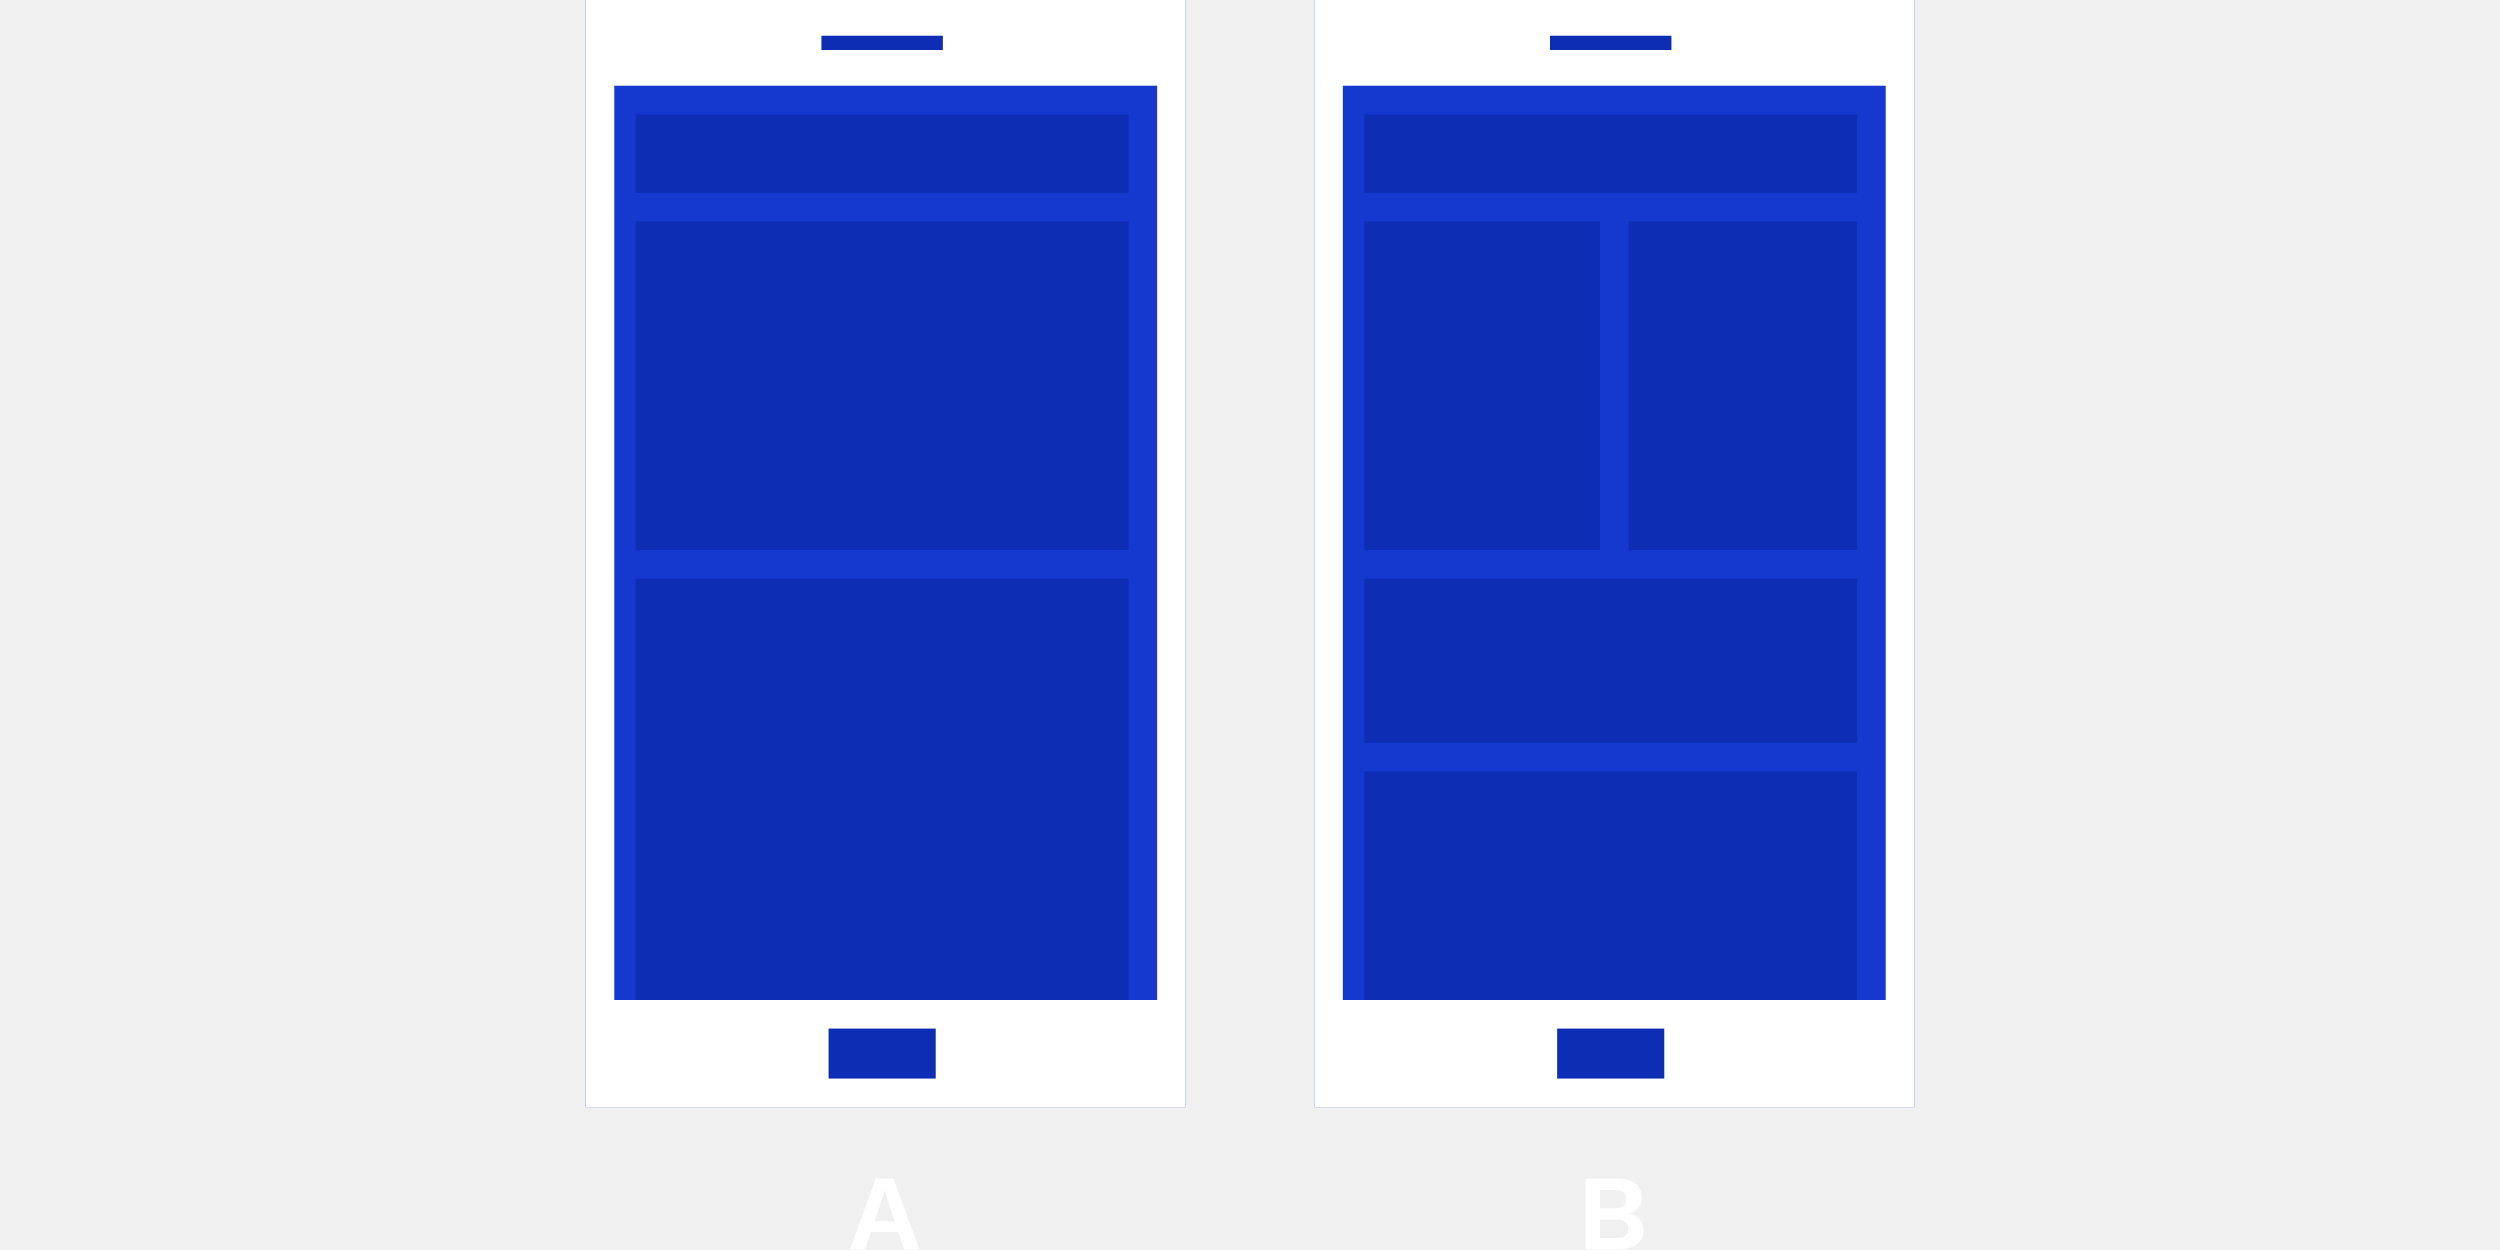
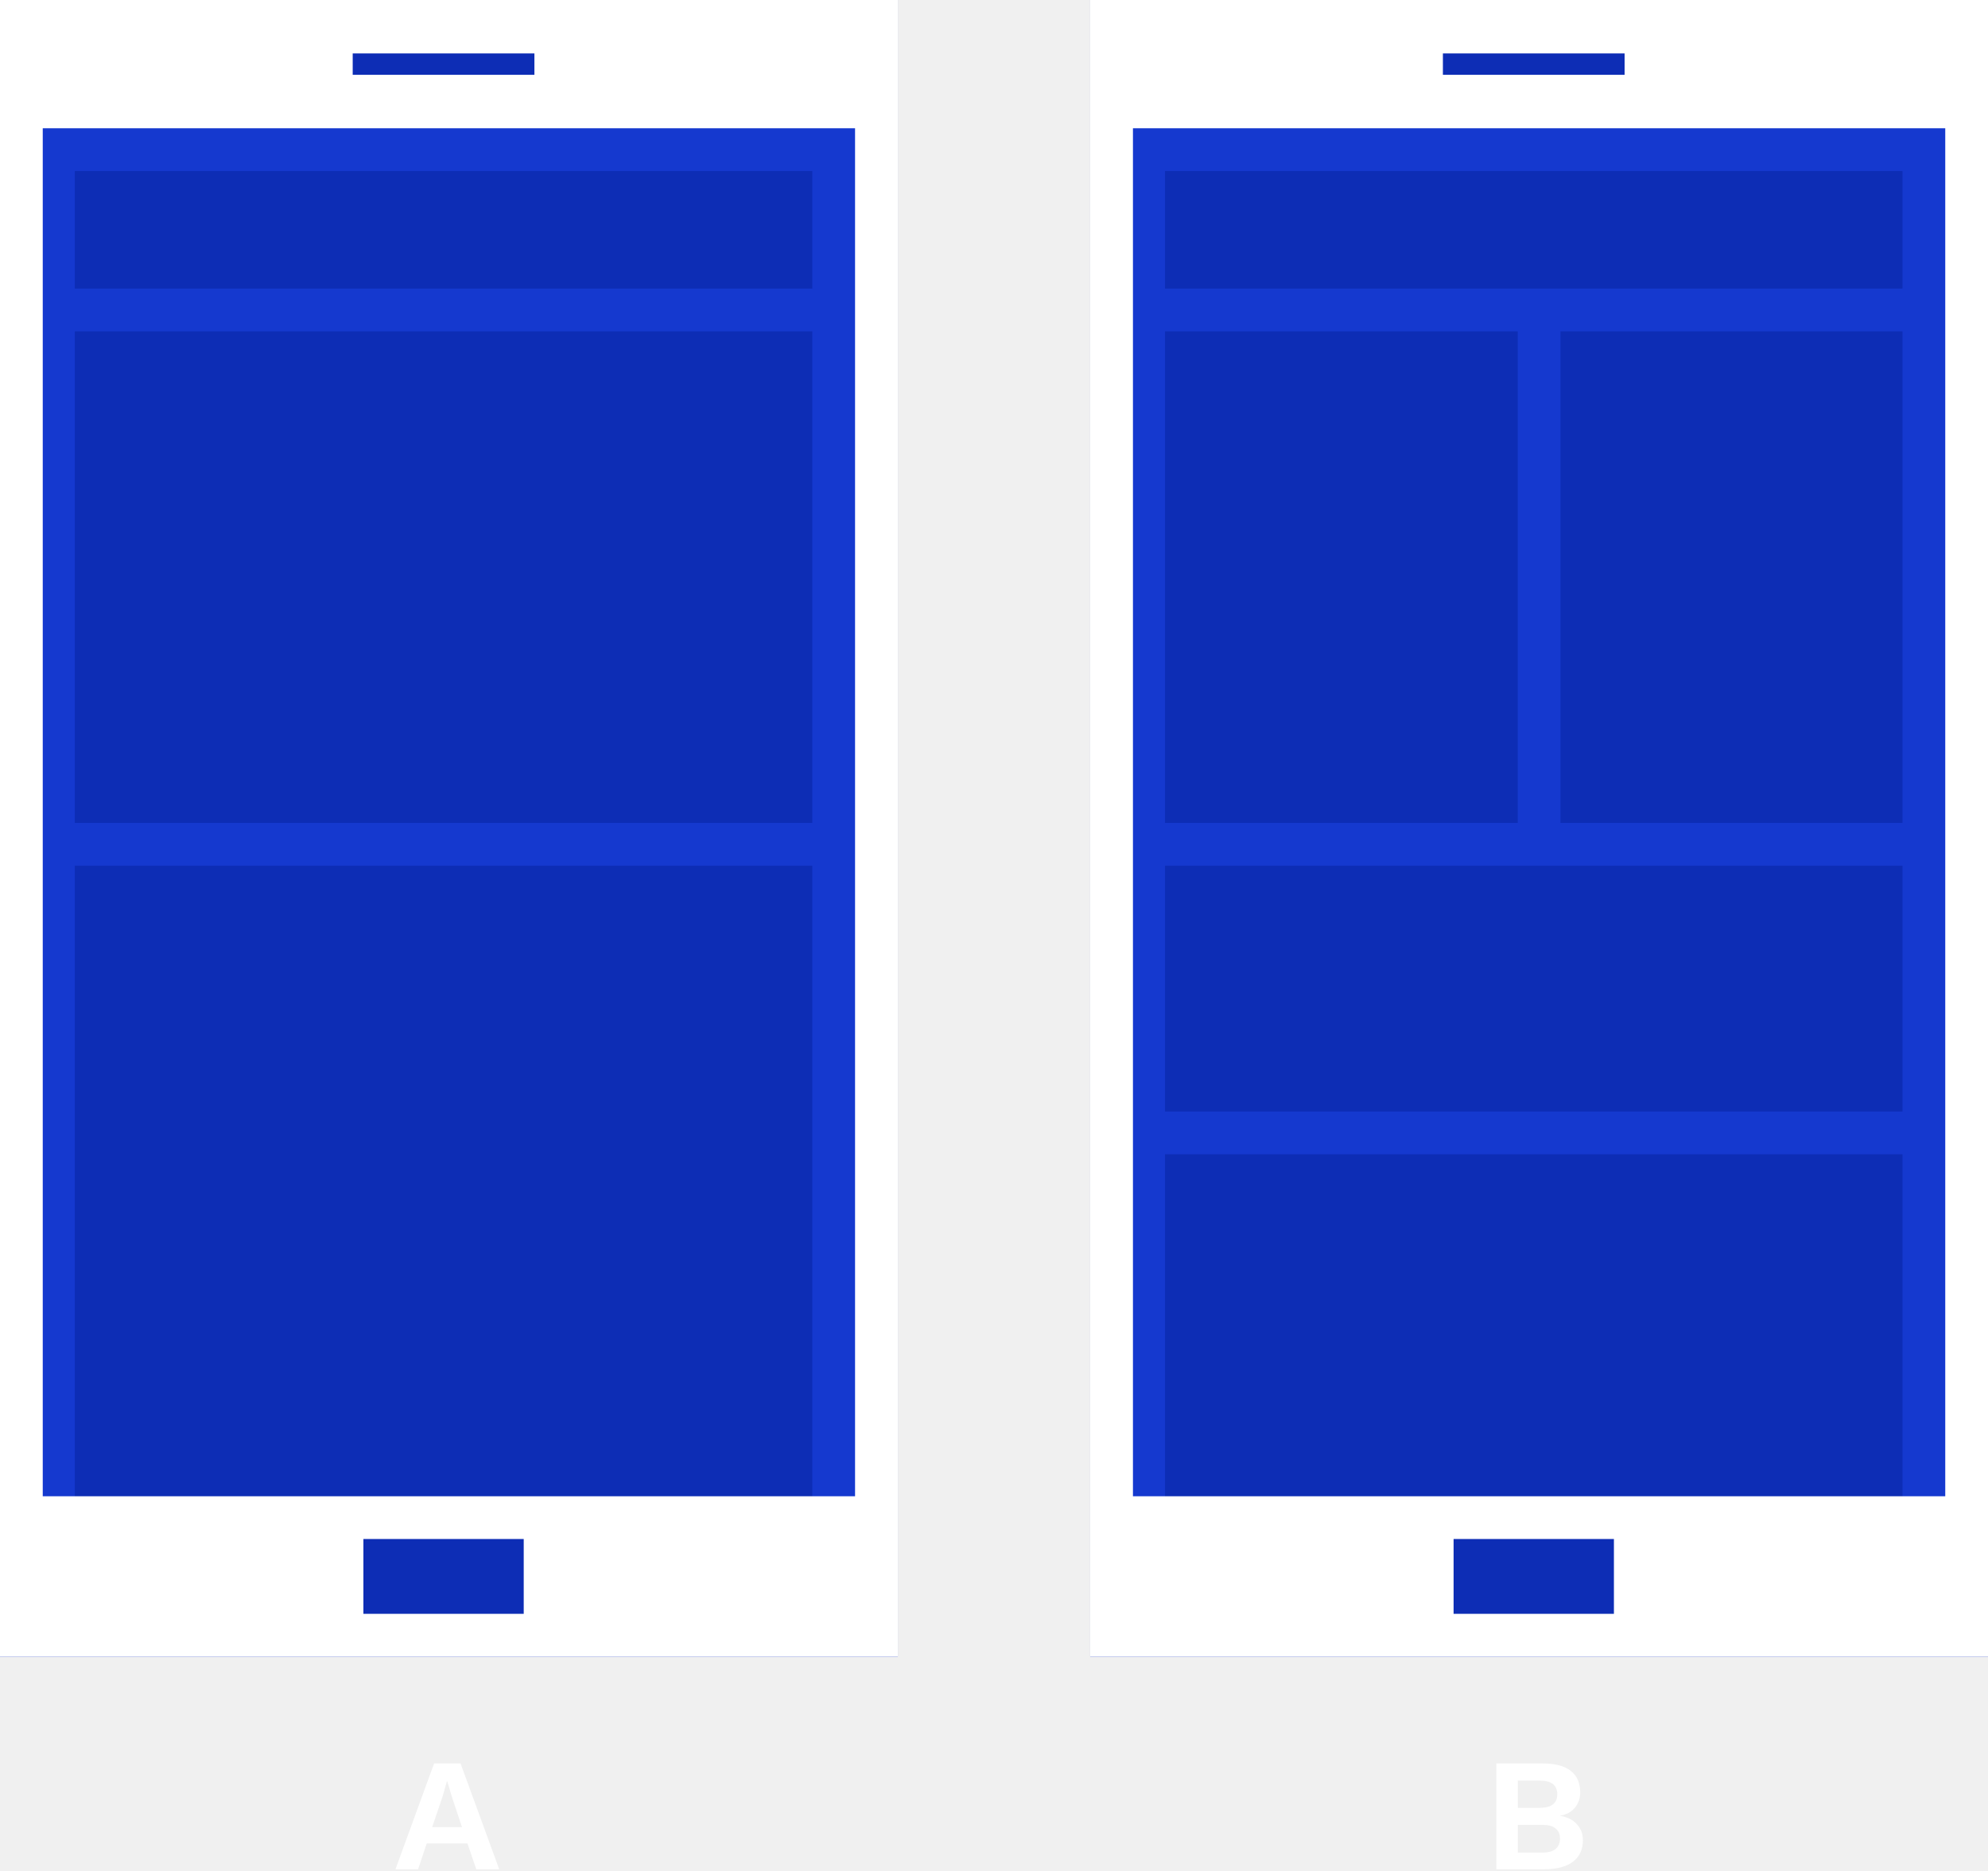
- <svg xmlns="http://www.w3.org/2000/svg" width="350" height="175" viewBox="0 0 350 175" fill="none">
-   <path d="M82 0H166V155H82V0Z" fill="#1539CF" />
-   <path d="M125.735 172.485H121.925L121.115 174.9H119L122.615 165H125.09L128.705 174.9H126.56L125.735 172.485ZM125.225 170.955L124.295 168.165L123.845 166.665H123.815L123.395 168.135L122.435 170.955H125.225Z" fill="white" />
-   <path d="M222 165H226.335C227.515 165 228.395 165.235 228.975 165.705C229.555 166.165 229.845 166.83 229.845 167.7C229.845 168.25 229.68 168.73 229.35 169.14C229.02 169.54 228.555 169.79 227.955 169.89V169.905C228.635 170.005 229.16 170.265 229.53 170.685C229.91 171.095 230.1 171.595 230.1 172.185C230.1 173.045 229.79 173.715 229.17 174.195C228.55 174.665 227.655 174.9 226.485 174.9H222V165ZM226.05 169.155C227.15 169.155 227.7 168.73 227.7 167.88C227.7 167.03 227.15 166.605 226.05 166.605H224.01V169.155H226.05ZM226.305 173.34C226.855 173.34 227.265 173.23 227.535 173.01C227.815 172.78 227.955 172.455 227.955 172.035C227.955 171.615 227.815 171.295 227.535 171.075C227.265 170.855 226.855 170.745 226.305 170.745H224.01V173.34H226.305Z" fill="white" />
-   <path d="M89 16H158V27H89V16Z" fill="#0D2DB5" />
-   <path d="M89 31H158V77H89V31Z" fill="#0D2DB5" />
-   <path d="M89 81H158V147H89V81Z" fill="#0D2DB5" />
-   <path fill-rule="evenodd" clip-rule="evenodd" d="M86 140V12H162V140H86ZM82 155V0H166V155H82Z" fill="white" />
-   <path d="M115 5H132V7H115V5Z" fill="#0D2DB5" />
-   <path d="M116 144H131V151H116V144Z" fill="#0D2DB5" />
-   <path d="M184 0H268V155H184V0Z" fill="#1539CF" />
-   <path d="M191 16H260V27H191V16Z" fill="#0D2DB5" />
-   <path d="M191 31H224V77H191V31Z" fill="#0D2DB5" />
-   <path d="M228 31H260V77H228V31Z" fill="#0D2DB5" />
-   <path d="M191 81H260V104H191V81Z" fill="#0D2DB5" />
-   <path d="M191 108H260V141H191V108Z" fill="#0D2DB5" />
-   <path fill-rule="evenodd" clip-rule="evenodd" d="M188 140V12H264V140H188ZM184 155V0H268V155H184Z" fill="white" />
-   <path d="M217 5H234V7H217V5Z" fill="#0D2DB5" />
-   <path d="M218 144H233V151H218V144Z" fill="#0D2DB5" />
+ <svg xmlns="http://www.w3.org/2000/svg" width="186" height="175" viewBox="0 0 186 175" fill="none">
+   <path d="M0 0H84V155H0V0Z" fill="#1539CF" />
+   <path d="M43.735 172.485H39.925L39.115 174.9H37L40.615 165H43.09L46.705 174.9H44.56L43.735 172.485ZM43.225 170.955L42.295 168.165L41.845 166.665H41.815L41.395 168.135L40.435 170.955H43.225Z" fill="white" />
+   <path d="M140 165H144.335C145.515 165 146.395 165.235 146.975 165.705C147.555 166.165 147.845 166.83 147.845 167.7C147.845 168.25 147.68 168.73 147.35 169.14C147.02 169.54 146.555 169.79 145.955 169.89V169.905C146.635 170.005 147.16 170.265 147.53 170.685C147.91 171.095 148.1 171.595 148.1 172.185C148.1 173.045 147.79 173.715 147.17 174.195C146.55 174.665 145.655 174.9 144.485 174.9H140V165ZM144.05 169.155C145.15 169.155 145.7 168.73 145.7 167.88C145.7 167.03 145.15 166.605 144.05 166.605H142.01V169.155H144.05ZM144.305 173.34C144.855 173.34 145.265 173.23 145.535 173.01C145.815 172.78 145.955 172.455 145.955 172.035C145.955 171.615 145.815 171.295 145.535 171.075C145.265 170.855 144.855 170.745 144.305 170.745H142.01V173.34H144.305Z" fill="white" />
+   <path d="M7 16H76V27H7V16Z" fill="#0D2DB5" />
+   <path d="M7 31H76V77H7V31Z" fill="#0D2DB5" />
+   <path d="M7 81H76V147H7V81Z" fill="#0D2DB5" />
+   <path fill-rule="evenodd" clip-rule="evenodd" d="M4 140V12H80V140H4ZM0 155V0H84V155H0Z" fill="white" />
+   <path d="M33 5H50V7H33V5Z" fill="#0D2DB5" />
+   <path d="M34 144H49V151H34V144Z" fill="#0D2DB5" />
+   <path d="M102 0H186V155H102V0Z" fill="#1539CF" />
+   <path d="M109 16H178V27H109V16Z" fill="#0D2DB5" />
+   <path d="M109 31H142V77H109V31Z" fill="#0D2DB5" />
+   <path d="M146 31H178V77H146V31Z" fill="#0D2DB5" />
+   <path d="M109 81H178V104H109V81Z" fill="#0D2DB5" />
+   <path d="M109 108H178V141H109V108Z" fill="#0D2DB5" />
+   <path fill-rule="evenodd" clip-rule="evenodd" d="M106 140V12H182V140H106ZM102 155V0H186V155H102Z" fill="white" />
+   <path d="M135 5H152V7H135V5Z" fill="#0D2DB5" />
+   <path d="M136 144H151V151H136V144Z" fill="#0D2DB5" />
</svg>
